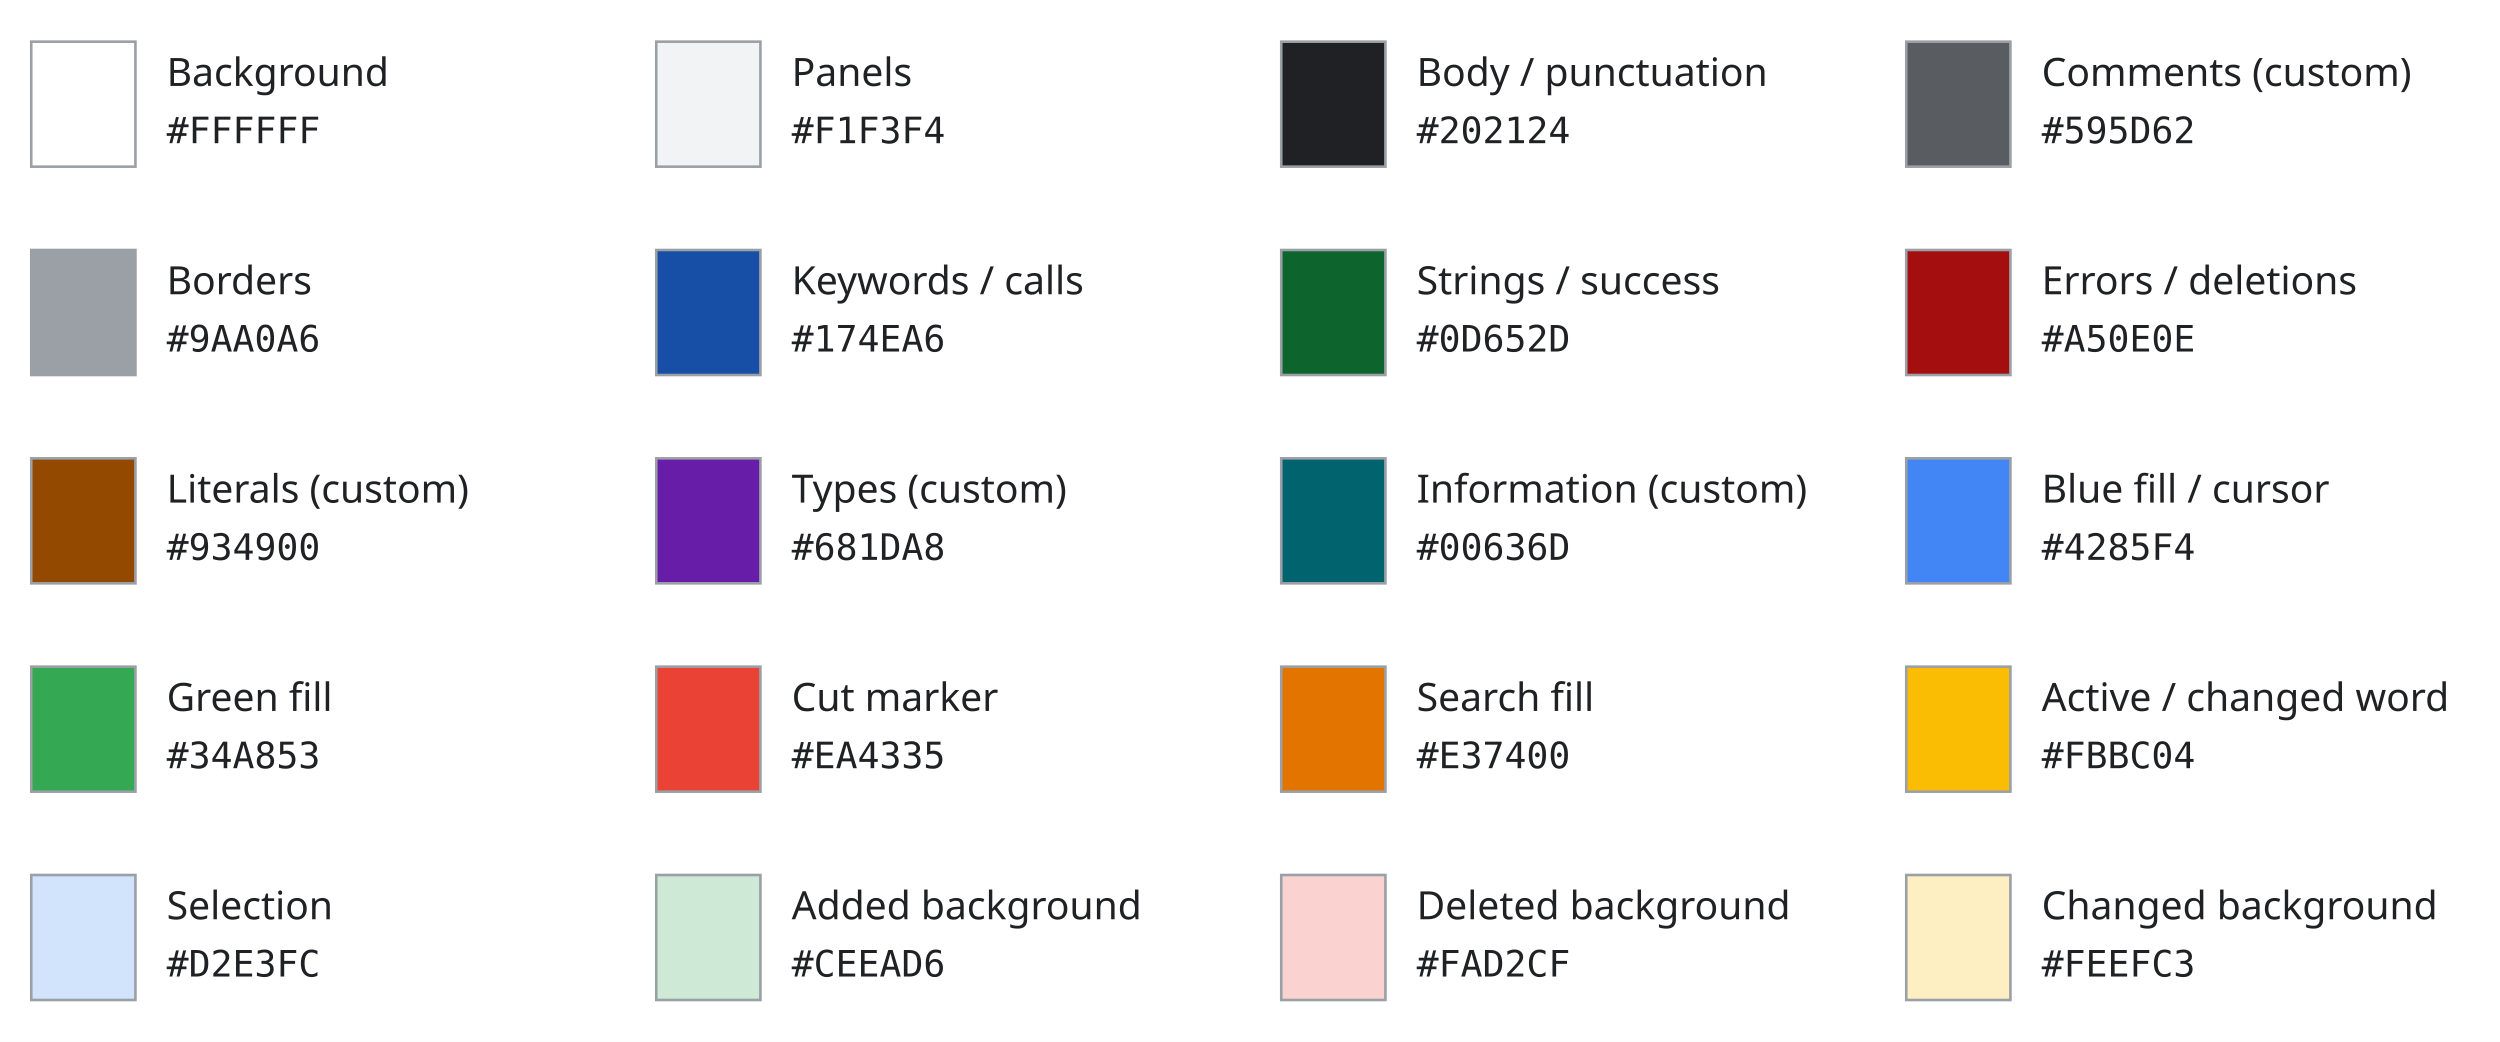
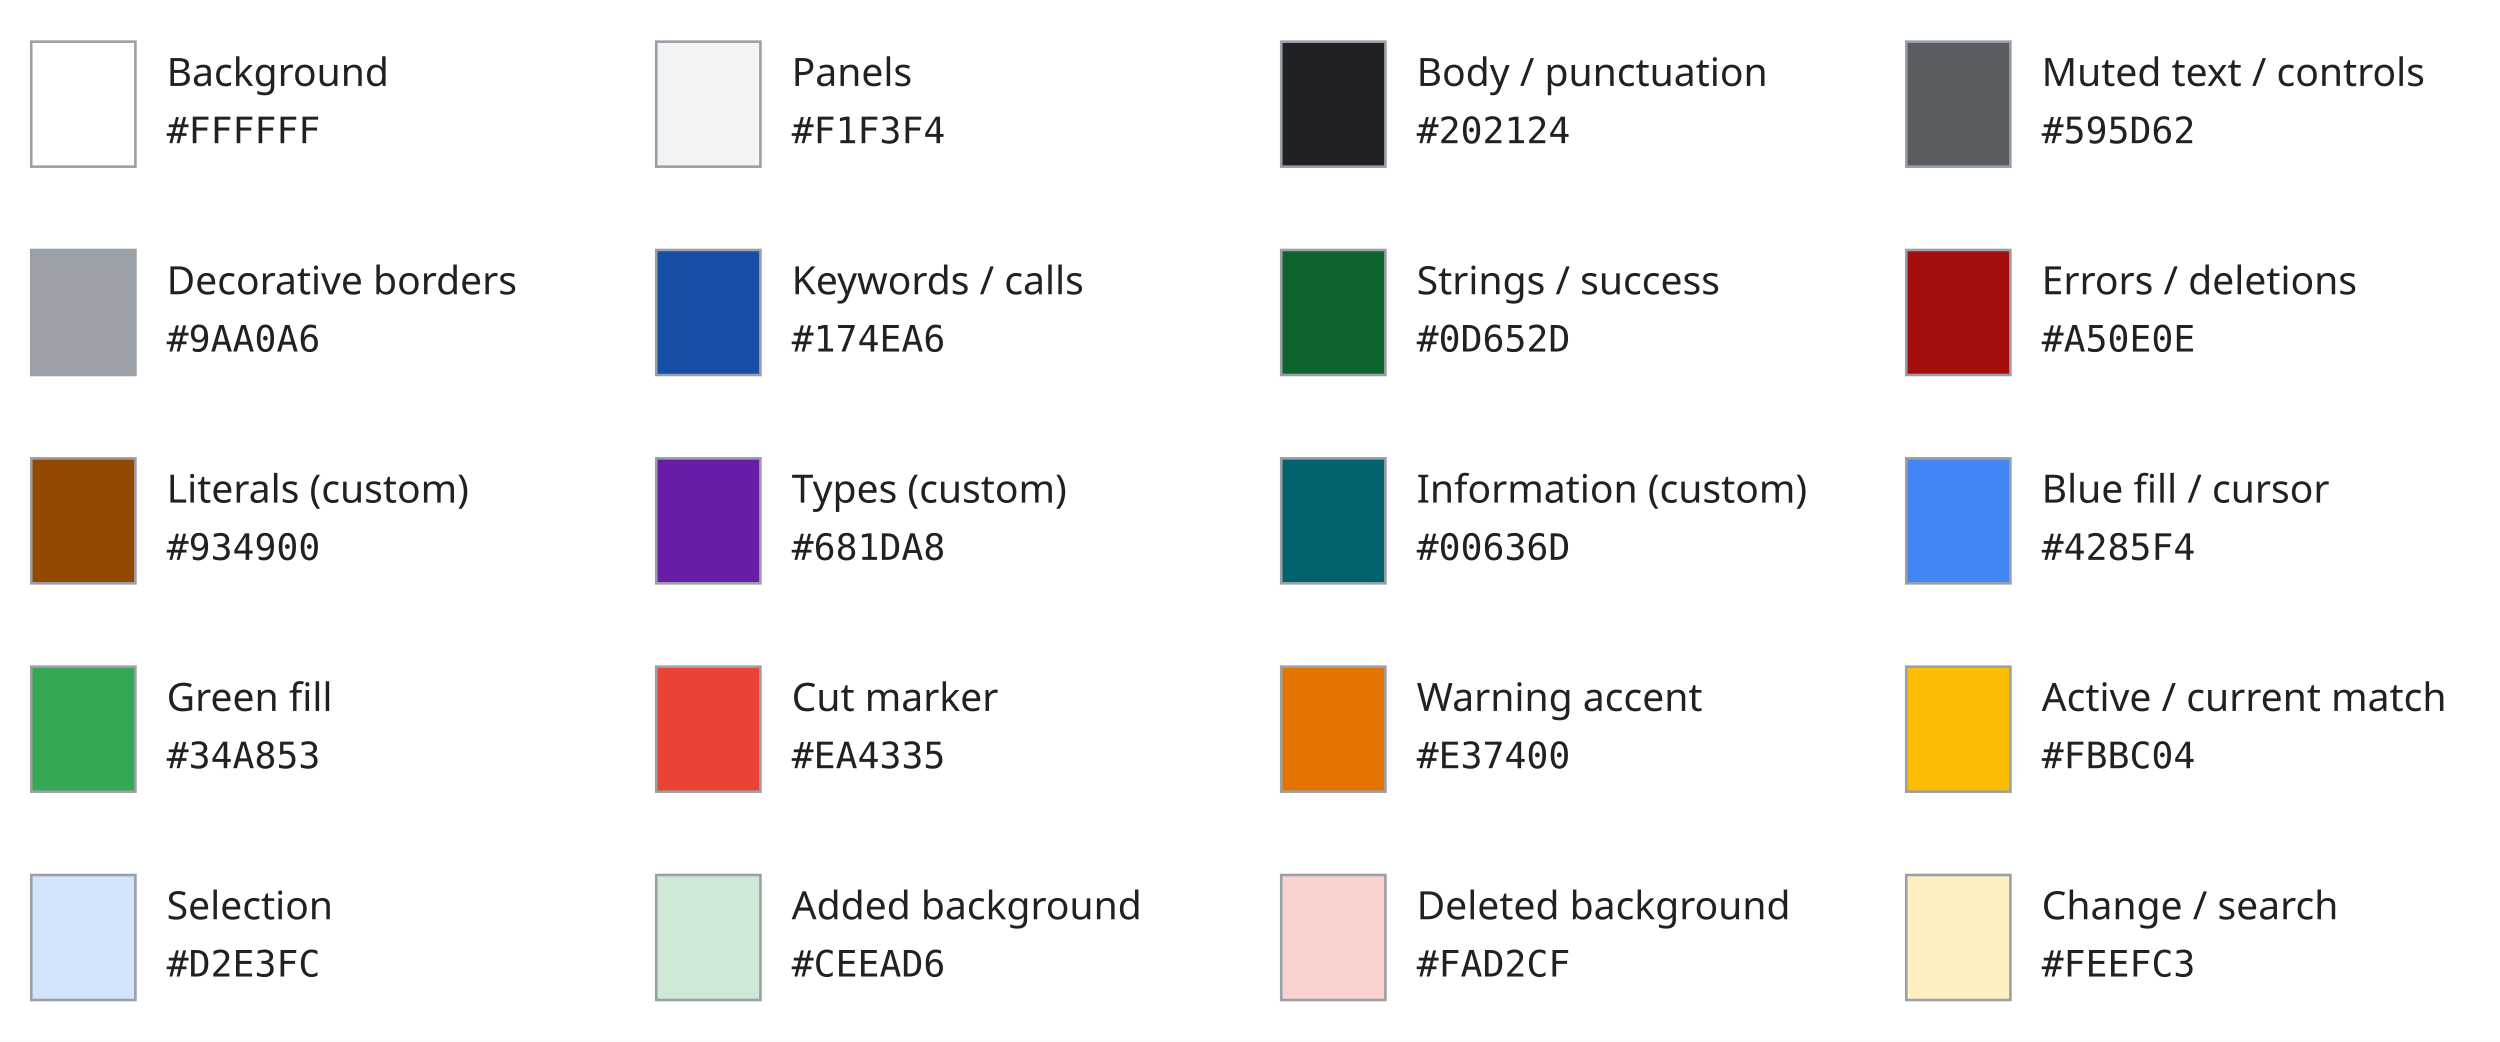
<svg xmlns="http://www.w3.org/2000/svg" width="960" height="400" viewBox="0 0 960 400" role="img" aria-labelledby="title desc">
  <rect width="960" height="400" fill="#ffffff" />
  <rect x="12" y="16" width="40" height="48" fill="#FFFFFF" stroke="#9AA0A6" />
  <text x="64" y="33" fill="#202124" font-family="Google Sans, sans-serif" font-size="15">Background</text>
  <text x="64" y="55" fill="#202124" font-family="Google Sans Code, monospace" font-size="14">#FFFFFF</text>
  <rect x="252" y="16" width="40" height="48" fill="#F1F3F4" stroke="#9AA0A6" />
  <text x="304" y="33" fill="#202124" font-family="Google Sans, sans-serif" font-size="15">Panels</text>
  <text x="304" y="55" fill="#202124" font-family="Google Sans Code, monospace" font-size="14">#F1F3F4</text>
  <rect x="492" y="16" width="40" height="48" fill="#202124" stroke="#9AA0A6" />
  <text x="544" y="33" fill="#202124" font-family="Google Sans, sans-serif" font-size="15">Body / punctuation</text>
  <text x="544" y="55" fill="#202124" font-family="Google Sans Code, monospace" font-size="14">#202124</text>
  <rect x="732" y="16" width="40" height="48" fill="#595D62" stroke="#9AA0A6" />
-   <text x="784" y="33" fill="#202124" font-family="Google Sans, sans-serif" font-size="15">Comments (custom)</text>
+   <text x="784" y="33" fill="#202124" font-family="Google Sans, sans-serif" font-size="15">Muted text / controls</text>
  <text x="784" y="55" fill="#202124" font-family="Google Sans Code, monospace" font-size="14">#595D62</text>
  <rect x="12" y="96" width="40" height="48" fill="#9AA0A6" stroke="#9AA0A6" />
-   <text x="64" y="113" fill="#202124" font-family="Google Sans, sans-serif" font-size="15">Borders</text>
+   <text x="64" y="113" fill="#202124" font-family="Google Sans, sans-serif" font-size="15">Decorative borders</text>
  <text x="64" y="135" fill="#202124" font-family="Google Sans Code, monospace" font-size="14">#9AA0A6</text>
  <rect x="252" y="96" width="40" height="48" fill="#174EA6" stroke="#9AA0A6" />
  <text x="304" y="113" fill="#202124" font-family="Google Sans, sans-serif" font-size="15">Keywords / calls</text>
  <text x="304" y="135" fill="#202124" font-family="Google Sans Code, monospace" font-size="14">#174EA6</text>
  <rect x="492" y="96" width="40" height="48" fill="#0D652D" stroke="#9AA0A6" />
  <text x="544" y="113" fill="#202124" font-family="Google Sans, sans-serif" font-size="15">Strings / success</text>
  <text x="544" y="135" fill="#202124" font-family="Google Sans Code, monospace" font-size="14">#0D652D</text>
  <rect x="732" y="96" width="40" height="48" fill="#A50E0E" stroke="#9AA0A6" />
  <text x="784" y="113" fill="#202124" font-family="Google Sans, sans-serif" font-size="15">Errors / deletions</text>
  <text x="784" y="135" fill="#202124" font-family="Google Sans Code, monospace" font-size="14">#A50E0E</text>
  <rect x="12" y="176" width="40" height="48" fill="#934900" stroke="#9AA0A6" />
  <text x="64" y="193" fill="#202124" font-family="Google Sans, sans-serif" font-size="15">Literals (custom)</text>
  <text x="64" y="215" fill="#202124" font-family="Google Sans Code, monospace" font-size="14">#934900</text>
  <rect x="252" y="176" width="40" height="48" fill="#681DA8" stroke="#9AA0A6" />
  <text x="304" y="193" fill="#202124" font-family="Google Sans, sans-serif" font-size="15">Types (custom)</text>
  <text x="304" y="215" fill="#202124" font-family="Google Sans Code, monospace" font-size="14">#681DA8</text>
  <rect x="492" y="176" width="40" height="48" fill="#00636D" stroke="#9AA0A6" />
  <text x="544" y="193" fill="#202124" font-family="Google Sans, sans-serif" font-size="15">Information (custom)</text>
  <text x="544" y="215" fill="#202124" font-family="Google Sans Code, monospace" font-size="14">#00636D</text>
  <rect x="732" y="176" width="40" height="48" fill="#4285F4" stroke="#9AA0A6" />
  <text x="784" y="193" fill="#202124" font-family="Google Sans, sans-serif" font-size="15">Blue fill / cursor</text>
  <text x="784" y="215" fill="#202124" font-family="Google Sans Code, monospace" font-size="14">#4285F4</text>
  <rect x="12" y="256" width="40" height="48" fill="#34A853" stroke="#9AA0A6" />
  <text x="64" y="273" fill="#202124" font-family="Google Sans, sans-serif" font-size="15">Green fill</text>
  <text x="64" y="295" fill="#202124" font-family="Google Sans Code, monospace" font-size="14">#34A853</text>
  <rect x="252" y="256" width="40" height="48" fill="#EA4335" stroke="#9AA0A6" />
  <text x="304" y="273" fill="#202124" font-family="Google Sans, sans-serif" font-size="15">Cut marker</text>
  <text x="304" y="295" fill="#202124" font-family="Google Sans Code, monospace" font-size="14">#EA4335</text>
  <rect x="492" y="256" width="40" height="48" fill="#E37400" stroke="#9AA0A6" />
-   <text x="544" y="273" fill="#202124" font-family="Google Sans, sans-serif" font-size="15">Search fill</text>
+   <text x="544" y="273" fill="#202124" font-family="Google Sans, sans-serif" font-size="15">Warning accent</text>
  <text x="544" y="295" fill="#202124" font-family="Google Sans Code, monospace" font-size="14">#E37400</text>
  <rect x="732" y="256" width="40" height="48" fill="#FBBC04" stroke="#9AA0A6" />
-   <text x="784" y="273" fill="#202124" font-family="Google Sans, sans-serif" font-size="15">Active / changed word</text>
+   <text x="784" y="273" fill="#202124" font-family="Google Sans, sans-serif" font-size="15">Active / current match</text>
  <text x="784" y="295" fill="#202124" font-family="Google Sans Code, monospace" font-size="14">#FBBC04</text>
  <rect x="12" y="336" width="40" height="48" fill="#D2E3FC" stroke="#9AA0A6" />
  <text x="64" y="353" fill="#202124" font-family="Google Sans, sans-serif" font-size="15">Selection</text>
  <text x="64" y="375" fill="#202124" font-family="Google Sans Code, monospace" font-size="14">#D2E3FC</text>
  <rect x="252" y="336" width="40" height="48" fill="#CEEAD6" stroke="#9AA0A6" />
  <text x="304" y="353" fill="#202124" font-family="Google Sans, sans-serif" font-size="15">Added background</text>
  <text x="304" y="375" fill="#202124" font-family="Google Sans Code, monospace" font-size="14">#CEEAD6</text>
  <rect x="492" y="336" width="40" height="48" fill="#FAD2CF" stroke="#9AA0A6" />
  <text x="544" y="353" fill="#202124" font-family="Google Sans, sans-serif" font-size="15">Deleted background</text>
  <text x="544" y="375" fill="#202124" font-family="Google Sans Code, monospace" font-size="14">#FAD2CF</text>
  <rect x="732" y="336" width="40" height="48" fill="#FEEFC3" stroke="#9AA0A6" />
-   <text x="784" y="353" fill="#202124" font-family="Google Sans, sans-serif" font-size="15">Changed background</text>
+   <text x="784" y="353" fill="#202124" font-family="Google Sans, sans-serif" font-size="15">Change / search</text>
  <text x="784" y="375" fill="#202124" font-family="Google Sans Code, monospace" font-size="14">#FEEFC3</text>
</svg>
